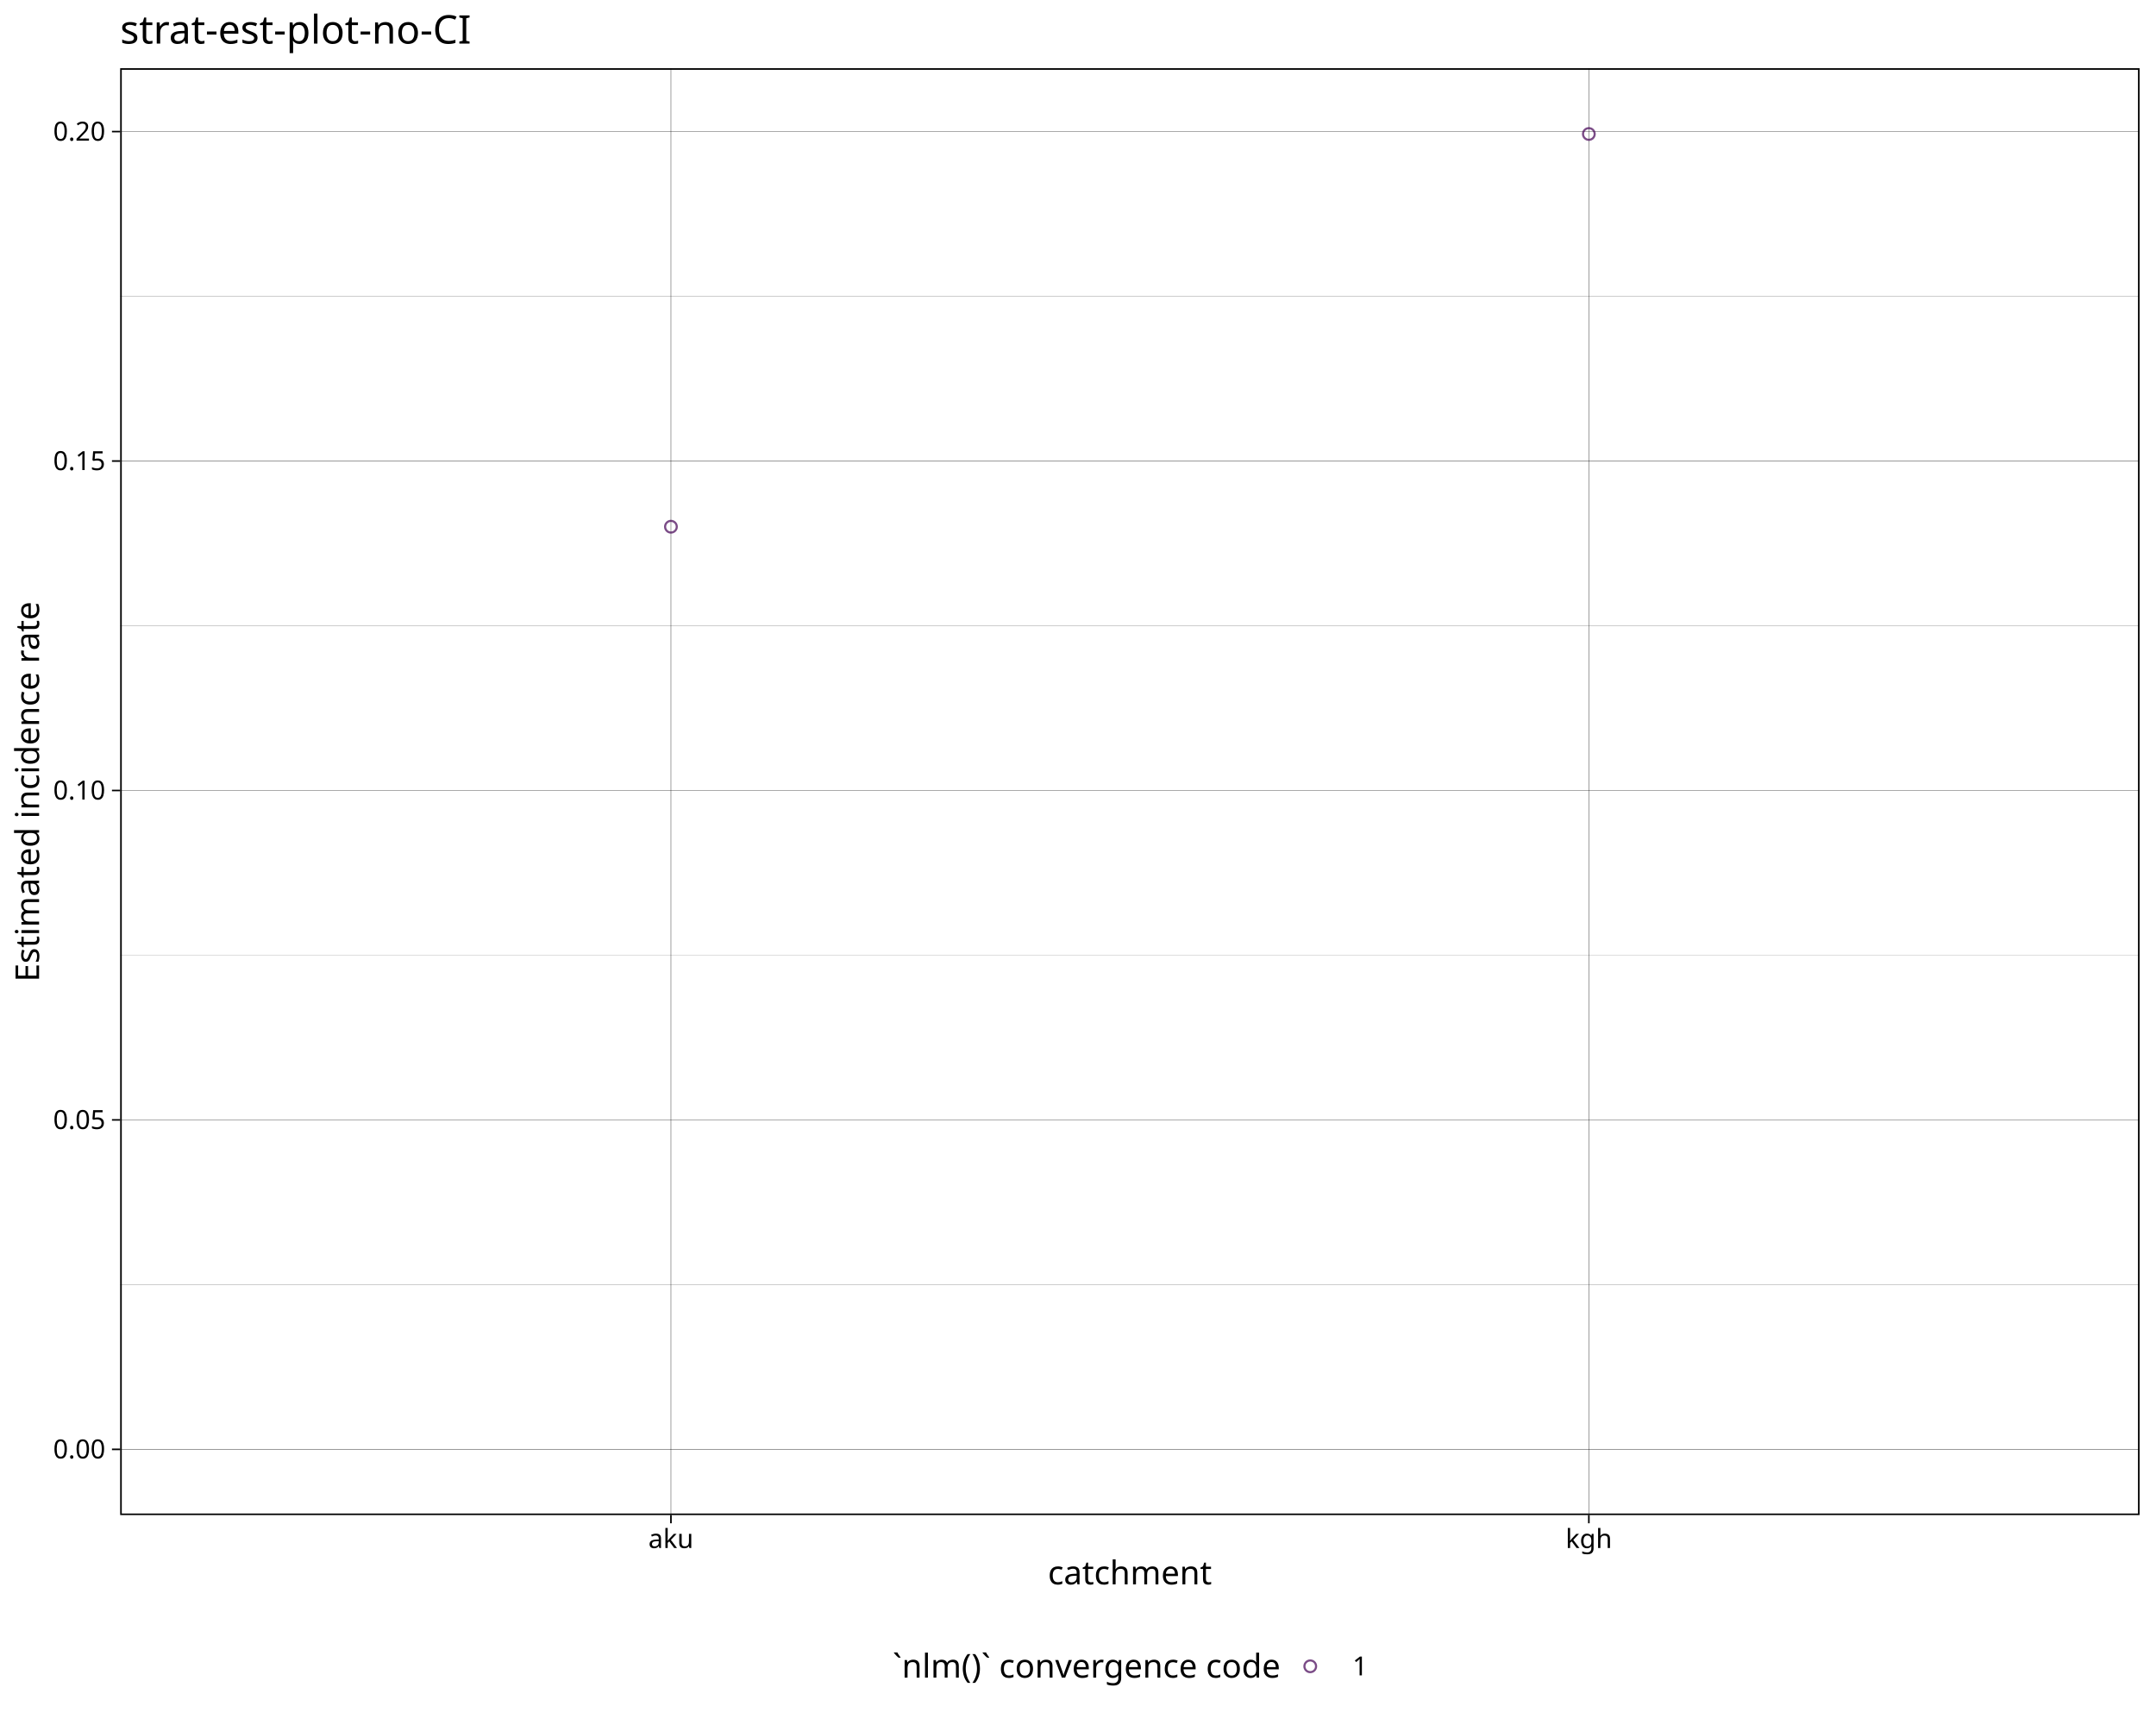
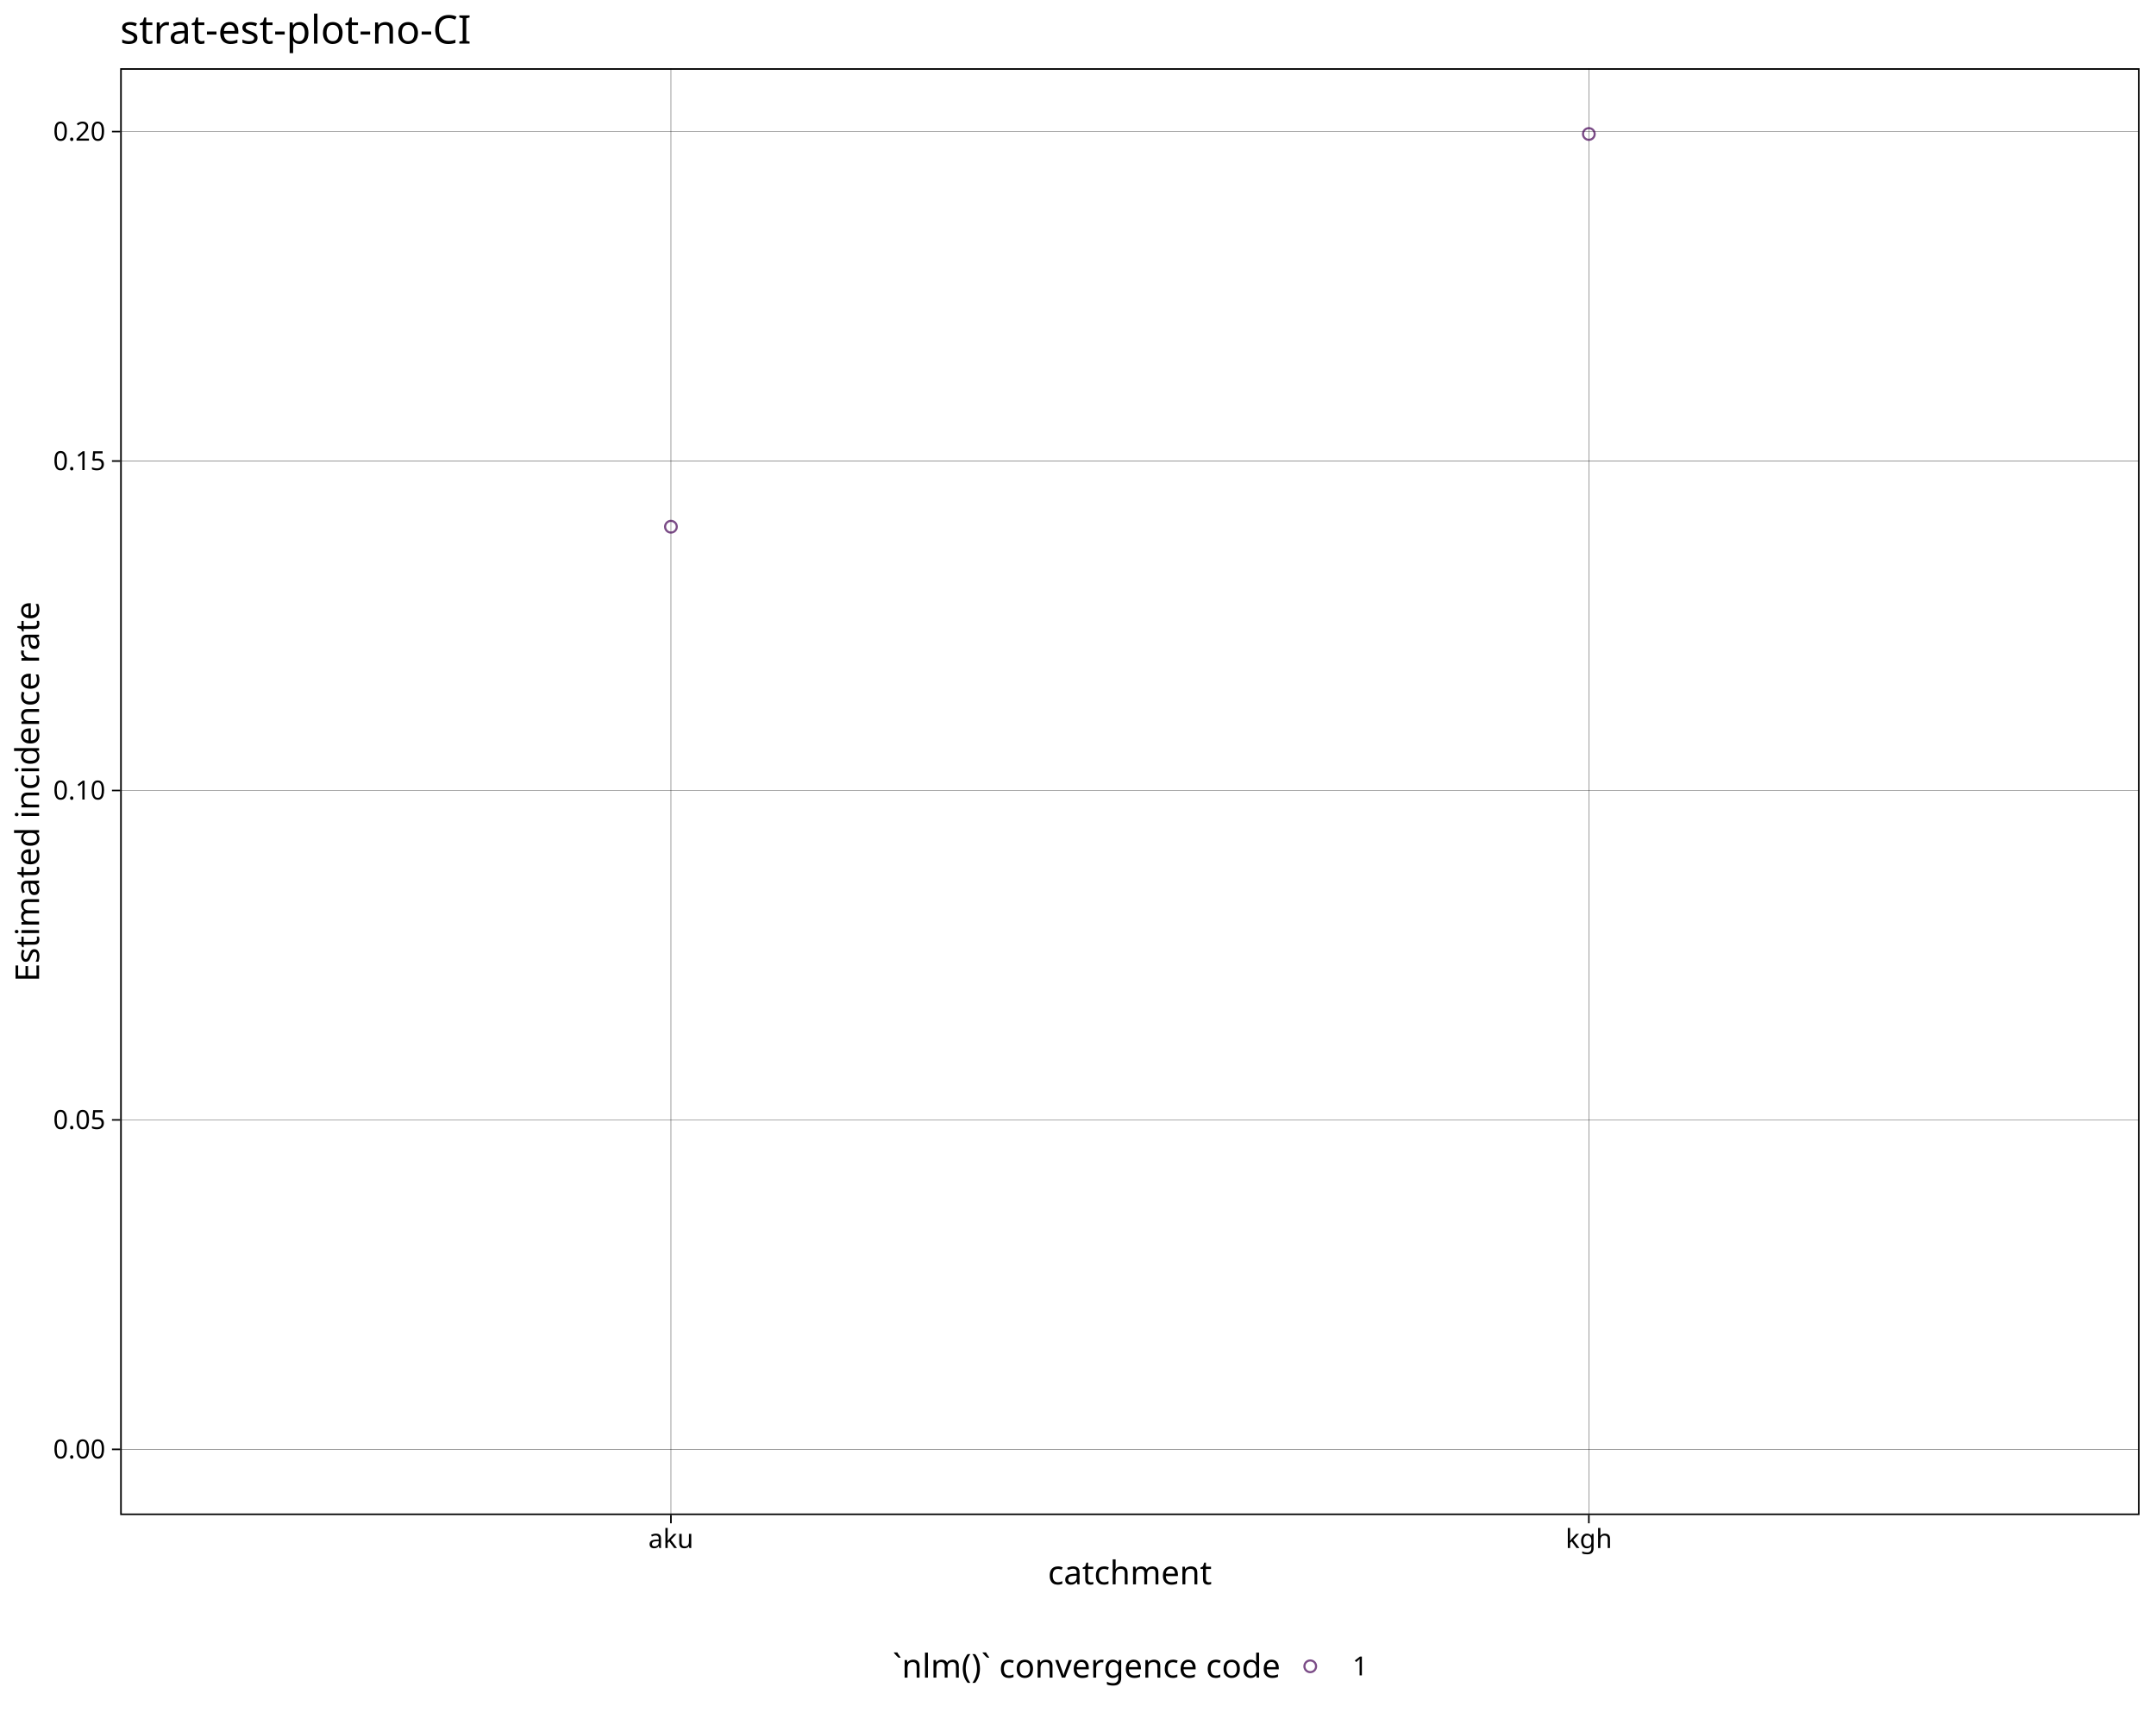
<svg xmlns="http://www.w3.org/2000/svg" class="svglite" data-engine-version="2.0" width="720.00pt" height="576.00pt" viewBox="0 0 720.00 576.00">
  <defs>
    <style type="text/css">
    .svglite line, .svglite polyline, .svglite polygon, .svglite path, .svglite rect, .svglite circle {
      fill: none;
      stroke: #000000;
      stroke-linecap: round;
      stroke-linejoin: round;
      stroke-miterlimit: 10.00;
    }
  </style>
  </defs>
  <rect width="100%" height="100%" style="stroke: none; fill: #FFFFFF;" />
  <defs>
    <clipPath id="cpMC4wMHw3MjAuMDB8MC4wMHw1NzYuMDA=">
      <rect x="0.00" y="0.00" width="720.00" height="576.00" />
    </clipPath>
  </defs>
  <g clip-path="url(#cpMC4wMHw3MjAuMDB8MC4wMHw1NzYuMDA=)">
    <rect x="0.00" y="0.00" width="720.00" height="576.00" style="stroke-width: 1.07; stroke: #FFFFFF; fill: #FFFFFF;" />
  </g>
  <defs>
    <clipPath id="cpNDAuMTN8NzE0LjUyfDIyLjc4fDUwNS45MQ==">
      <rect x="40.13" y="22.78" width="674.39" height="483.13" />
    </clipPath>
  </defs>
  <g clip-path="url(#cpNDAuMTN8NzE0LjUyfDIyLjc4fDUwNS45MQ==)">
    <rect x="40.13" y="22.78" width="674.39" height="483.13" style="stroke-width: 1.07; stroke: none; fill: #FFFFFF;" />
-     <polyline points="40.13,428.95 714.52,428.95 " style="stroke-width: 0.053; stroke-linecap: butt;" />
-     <polyline points="40.13,318.95 714.52,318.95 " style="stroke-width: 0.053; stroke-linecap: butt;" />
-     <polyline points="40.13,208.94 714.52,208.94 " style="stroke-width: 0.053; stroke-linecap: butt;" />
-     <polyline points="40.13,98.94 714.52,98.94 " style="stroke-width: 0.053; stroke-linecap: butt;" />
    <polyline points="40.13,483.95 714.52,483.95 " style="stroke-width: 0.11; stroke-linecap: butt;" />
    <polyline points="40.13,373.95 714.52,373.95 " style="stroke-width: 0.11; stroke-linecap: butt;" />
    <polyline points="40.13,263.95 714.52,263.95 " style="stroke-width: 0.11; stroke-linecap: butt;" />
    <polyline points="40.13,153.94 714.52,153.94 " style="stroke-width: 0.11; stroke-linecap: butt;" />
    <polyline points="40.13,43.94 714.52,43.94 " style="stroke-width: 0.11; stroke-linecap: butt;" />
    <polyline points="224.06,505.91 224.06,22.78 " style="stroke-width: 0.11; stroke-linecap: butt;" />
    <polyline points="530.60,505.91 530.60,22.78 " style="stroke-width: 0.11; stroke-linecap: butt;" />
    <circle cx="224.06" cy="175.88" r="1.95" style="stroke-width: 0.71; stroke: #440154; stroke-opacity: 0.70;" />
    <circle cx="530.60" cy="44.74" r="1.95" style="stroke-width: 0.71; stroke: #440154; stroke-opacity: 0.70;" />
    <rect x="40.13" y="22.78" width="674.39" height="483.13" style="stroke-width: 1.07;" />
  </g>
  <g clip-path="url(#cpMC4wMHw3MjAuMDB8MC4wMHw1NzYuMDA=)">
    <text x="35.20" y="486.98" text-anchor="end" style="font-size: 8.80px; font-family: sans;" textLength="17.13px" lengthAdjust="spacingAndGlyphs">0.00</text>
    <text x="35.20" y="376.98" text-anchor="end" style="font-size: 8.80px; font-family: sans;" textLength="17.13px" lengthAdjust="spacingAndGlyphs">0.05</text>
    <text x="35.20" y="266.97" text-anchor="end" style="font-size: 8.80px; font-family: sans;" textLength="17.13px" lengthAdjust="spacingAndGlyphs">0.10</text>
    <text x="35.20" y="156.97" text-anchor="end" style="font-size: 8.80px; font-family: sans;" textLength="17.13px" lengthAdjust="spacingAndGlyphs">0.15</text>
    <text x="35.20" y="46.97" text-anchor="end" style="font-size: 8.80px; font-family: sans;" textLength="17.13px" lengthAdjust="spacingAndGlyphs">0.20</text>
    <polyline points="37.39,483.95 40.13,483.95 " style="stroke-width: 0.53; stroke-linecap: butt;" />
    <polyline points="37.39,373.95 40.13,373.95 " style="stroke-width: 0.53; stroke-linecap: butt;" />
    <polyline points="37.39,263.95 40.13,263.95 " style="stroke-width: 0.53; stroke-linecap: butt;" />
    <polyline points="37.39,153.94 40.13,153.94 " style="stroke-width: 0.53; stroke-linecap: butt;" />
    <polyline points="37.39,43.94 40.13,43.94 " style="stroke-width: 0.53; stroke-linecap: butt;" />
    <polyline points="224.06,508.65 224.06,505.91 " style="stroke-width: 0.53; stroke-linecap: butt;" />
    <polyline points="530.60,508.65 530.60,505.91 " style="stroke-width: 0.53; stroke-linecap: butt;" />
    <text x="224.06" y="516.90" text-anchor="middle" style="font-size: 8.80px; font-family: sans;" textLength="14.19px" lengthAdjust="spacingAndGlyphs">aku</text>
    <text x="530.60" y="516.90" text-anchor="middle" style="font-size: 8.80px; font-family: sans;" textLength="14.19px" lengthAdjust="spacingAndGlyphs">kgh</text>
    <text x="377.33" y="529.04" text-anchor="middle" style="font-size: 11.00px; font-family: sans;" textLength="50.76px" lengthAdjust="spacingAndGlyphs">catchment</text>
    <text transform="translate(13.05,264.35) rotate(-90)" text-anchor="middle" style="font-size: 11.00px; font-family: sans;" textLength="120.47px" lengthAdjust="spacingAndGlyphs">Estimated incidence rate</text>
    <rect x="292.60" y="542.28" width="169.45" height="28.24" style="stroke-width: 1.07; stroke: none; fill: #FFFFFF;" />
    <text x="298.08" y="560.19" style="font-size: 11.00px; font-family: sans;" textLength="125.35px" lengthAdjust="spacingAndGlyphs">`nlm()` convergence code</text>
    <rect x="428.92" y="547.76" width="17.28" height="17.28" style="stroke-width: 1.07; stroke: none; fill: #FFFFFF;" />
    <circle cx="437.56" cy="556.40" r="1.95" style="stroke-width: 0.71; stroke: #440154; stroke-opacity: 0.70;" />
    <text x="451.68" y="559.43" style="font-size: 8.80px; font-family: sans;" textLength="4.89px" lengthAdjust="spacingAndGlyphs">1</text>
    <text x="40.13" y="14.56" style="font-size: 13.20px; font-family: sans;" textLength="110.04px" lengthAdjust="spacingAndGlyphs">strat-est-plot-no-CI</text>
  </g>
</svg>
